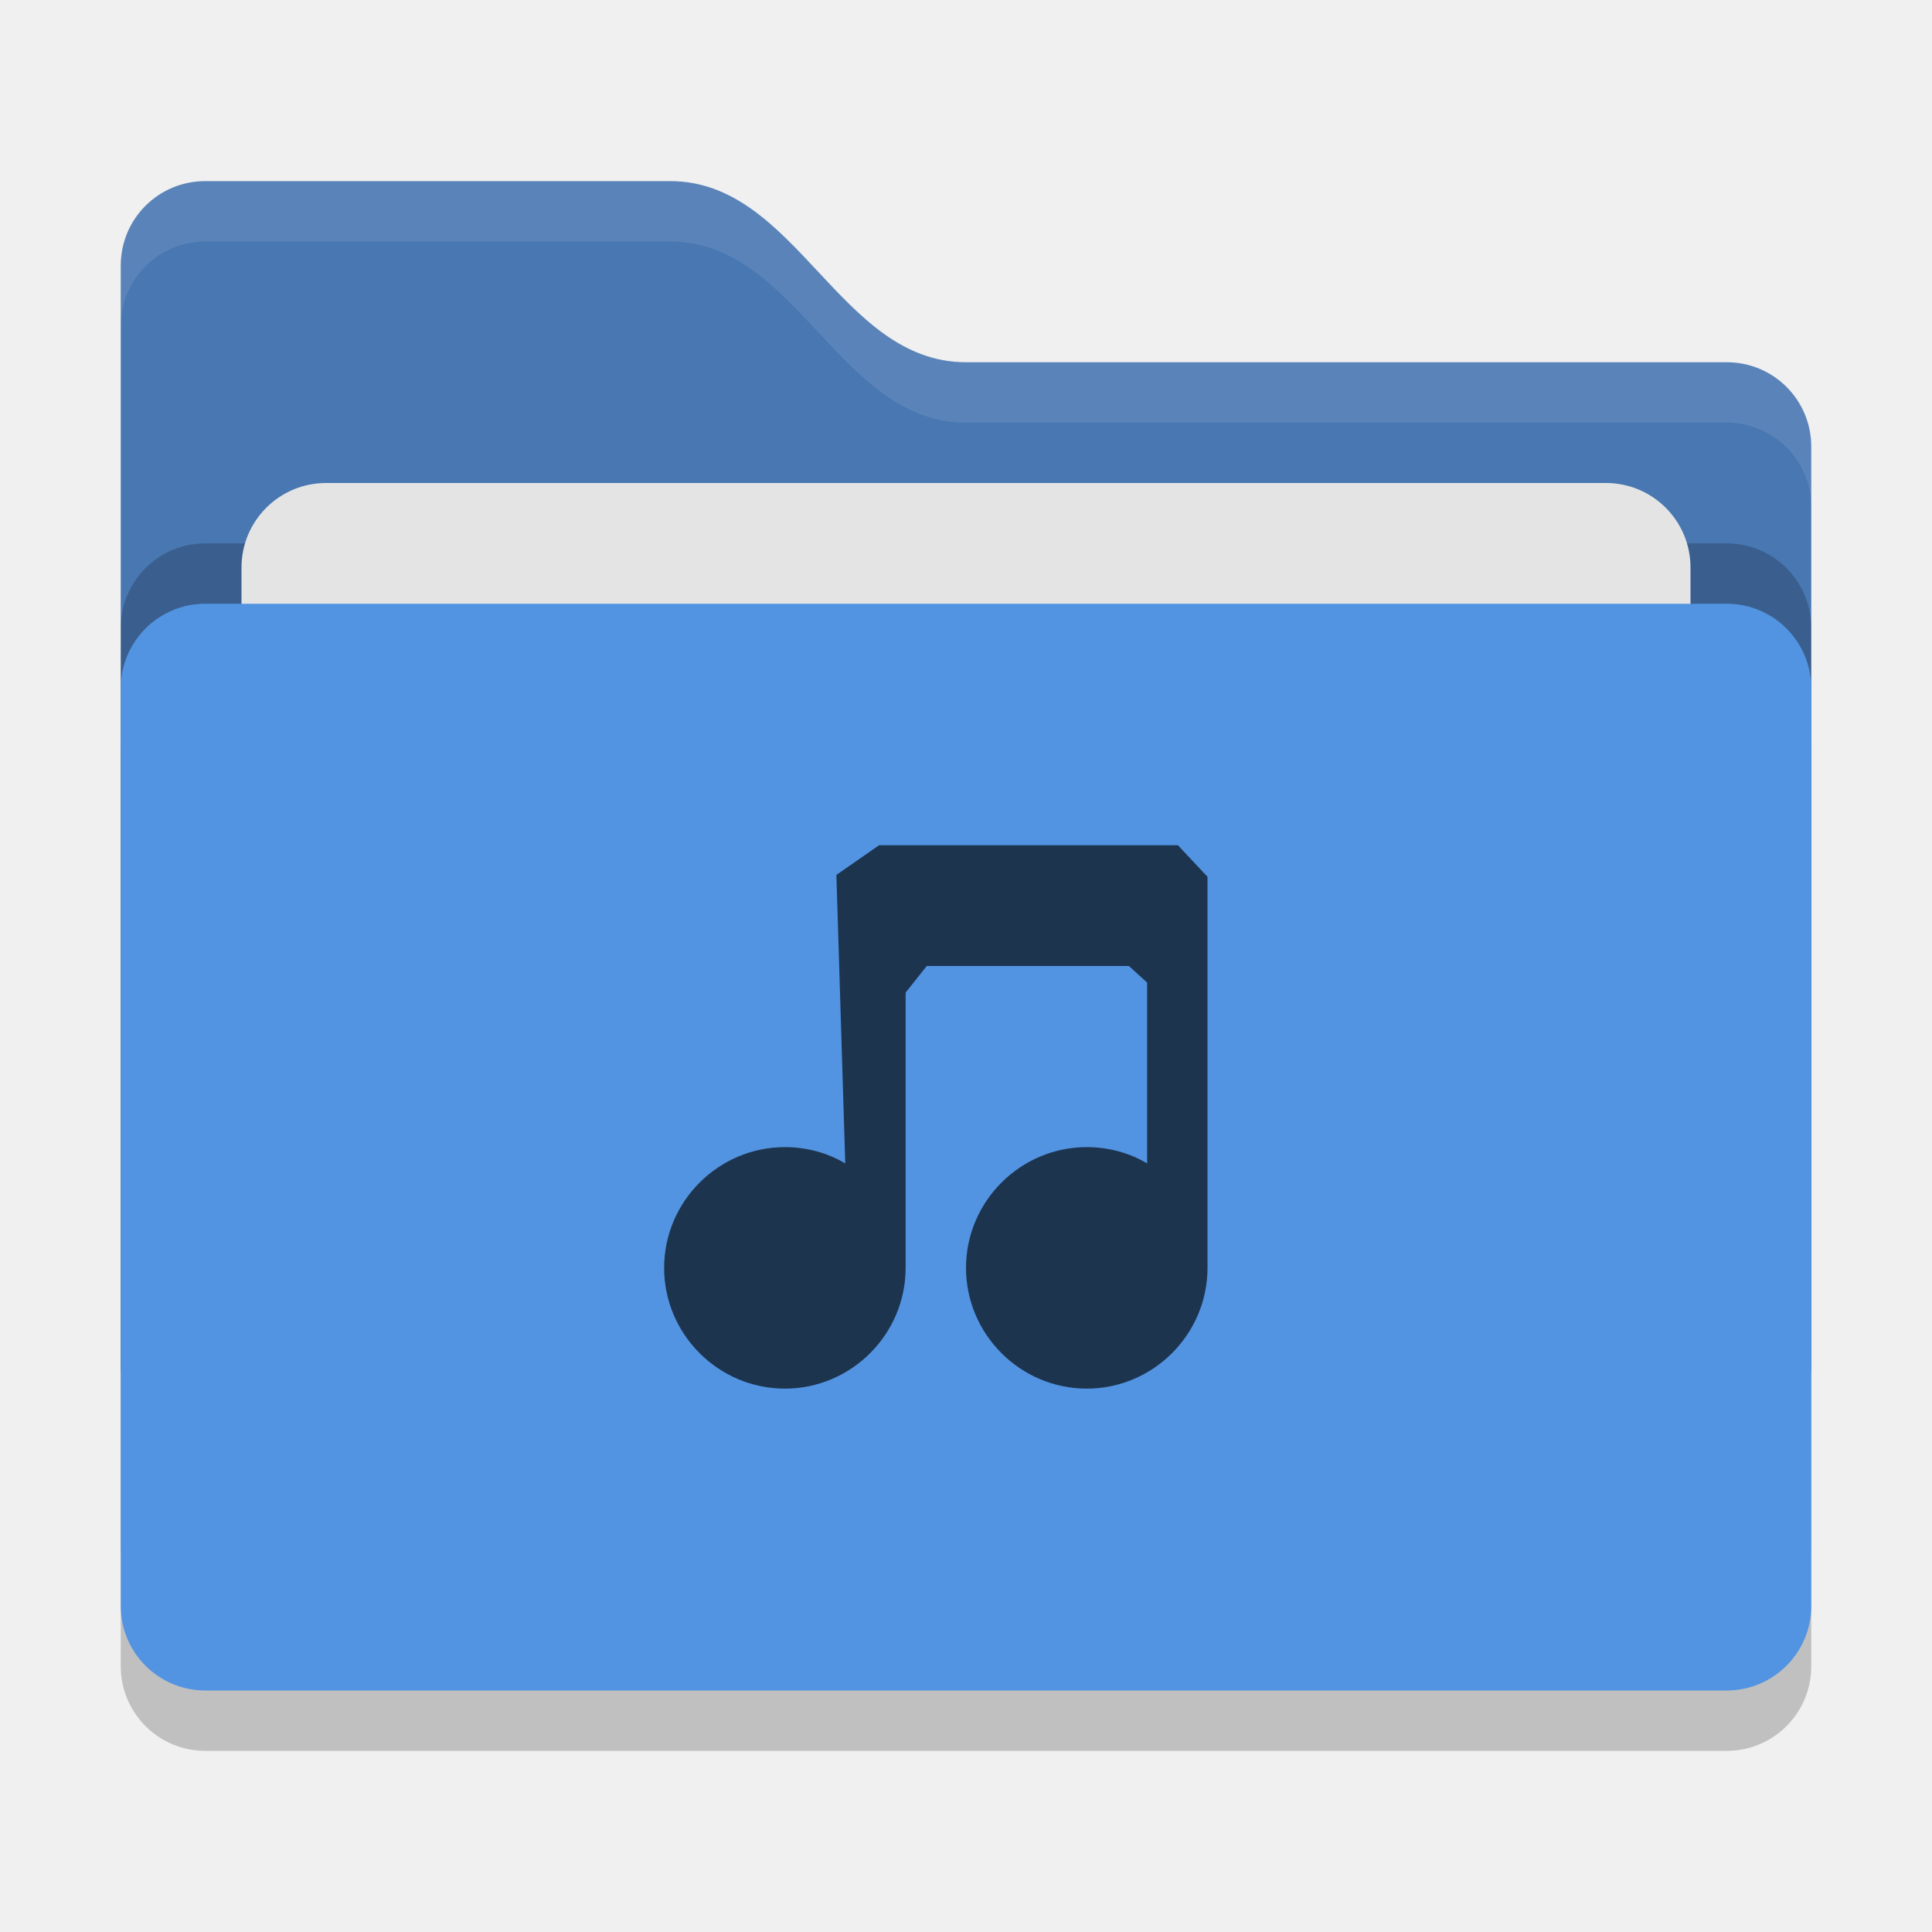
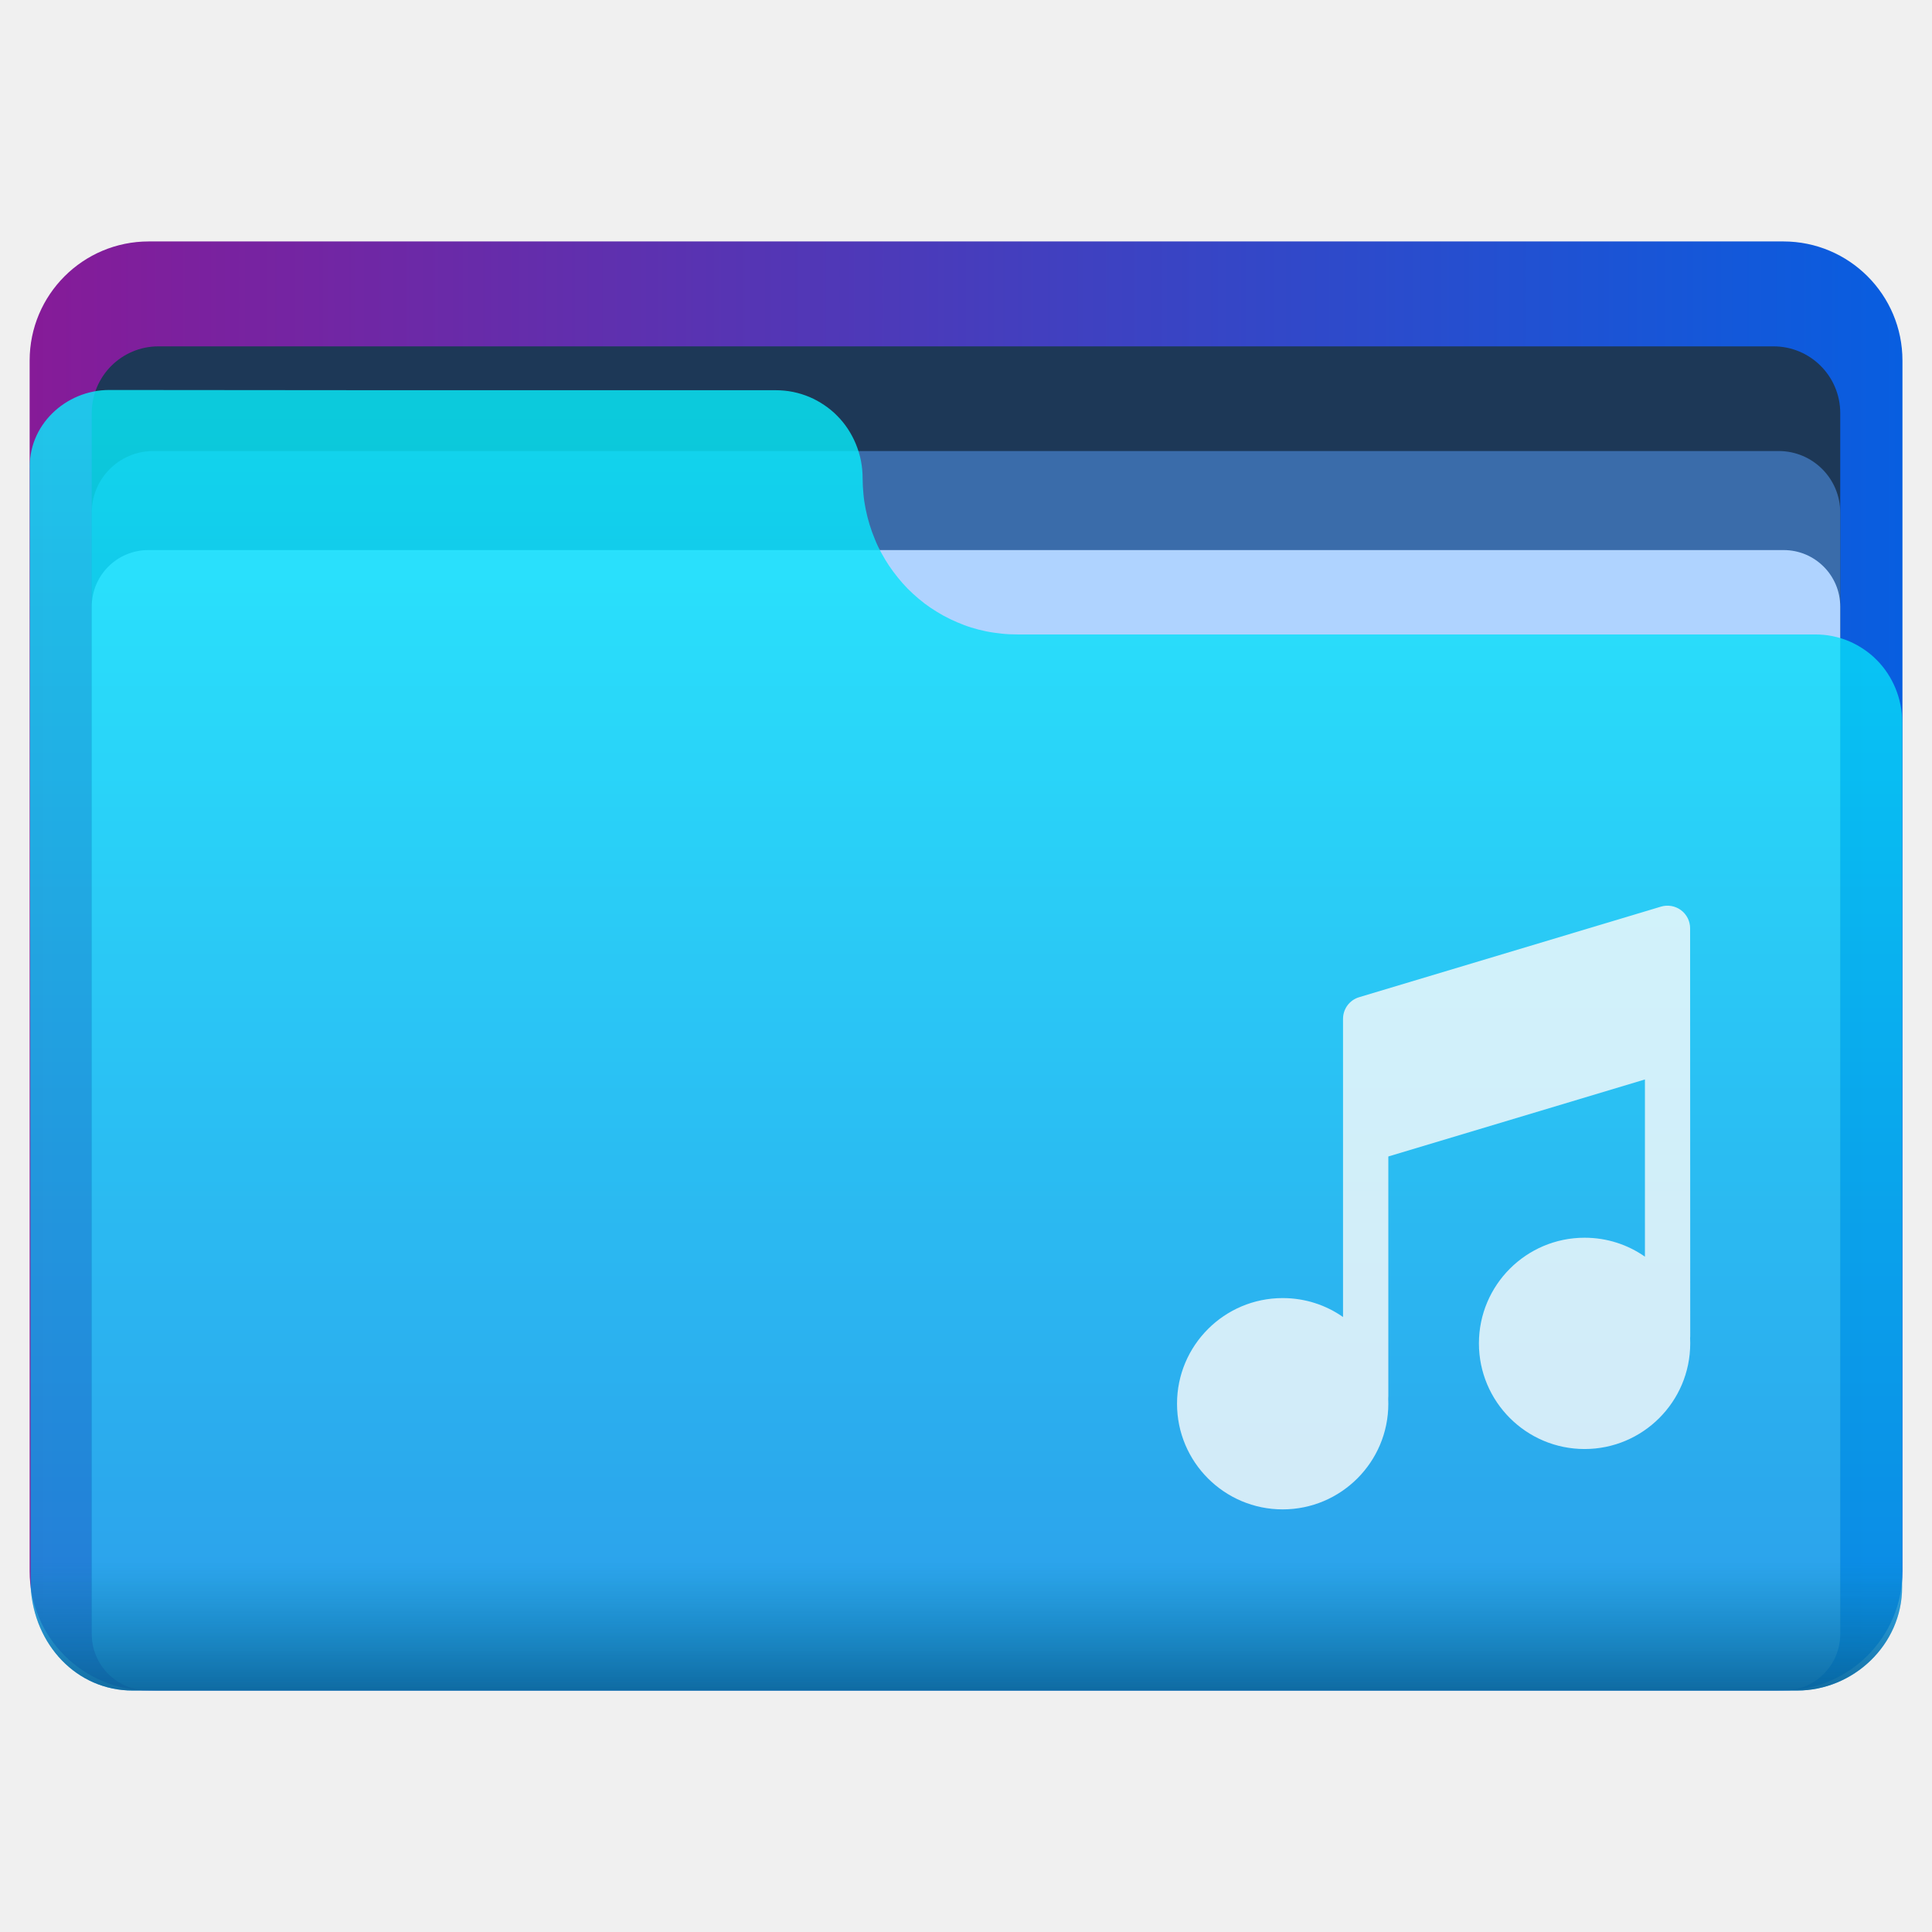
- <svg xmlns="http://www.w3.org/2000/svg" width="32" height="32" version="1" id="svg2746614">
-   <defs id="defs2746618" />
-   <rect style="opacity:0.2" width="28" height="18" x="2" y="11" rx="1.4" ry="1.4" id="rect2746600" />
-   <path style="fill:#4877b1" d="M 2,22.6 C 2,23.376 2.624,24 3.4,24 H 28.6 C 29.376,24 30,23.376 30,22.6 V 7.4 C 30,6.624 29.376,6 28.6,6 H 16 C 13.9,6 13.2,3 11.1,3 H 3.4 C 2.624,3 2,3.624 2,4.4" id="path2746602" />
-   <rect style="opacity:0.2" width="28" height="18" x="2" y="9" rx="1.4" ry="1.4" id="rect2746604" />
-   <rect style="fill:#e4e4e4" width="24" height="11" x="4" y="8" rx="1.4" ry="1.4" id="rect2746606" />
-   <rect style="fill:#5294e2" width="28" height="18" x="2" y="10" rx="1.4" ry="1.4" id="rect2746608" />
-   <path style="opacity:0.1;fill:#ffffff" d="M 3.4,3 C 2.625,3 2,3.625 2,4.4 V 5.4 C 2,4.625 2.625,4 3.4,4 H 11.1 C 13.2,4 13.9,7 16,7 H 28.6 C 29.375,7 30,7.625 30,8.4 V 7.4 C 30,6.625 29.375,6 28.6,6 H 16 C 13.9,6 13.2,3 11.1,3 Z" id="path2746610" />
-   <path style="fill:#1d344f" d="M 14,19.27 C 13.7,19.09 13.35,19 13,19 c -1.1,0 -2,0.9 -2,2 0,1.1 0.9,2 2,2 1.1,0 2,-0.9 2,-2 V 16.44 L 15.35,16 v 0 h 3.348 v 0 L 19,16.275 V 19.27 C 18.7,19.09 18.35,19 18,19 c -1.1,0 -2,0.9 -2,2 0,1.1 0.9,2 2,2 1.1,0 2,-0.9 2,-2 V 14.522 L 19.51,14 v 0 h -4.95 l -0.707,0.491" id="path2746612" />
+ <svg xmlns="http://www.w3.org/2000/svg" width="64" height="64" version="1.1" viewBox="0 0 16.933 16.933">
+   <defs>
+     <style type="text/css" />
+     <style type="text/css" />
+     <linearGradient id="linearGradient60884-3" x1="157.33" x2="247.31" y1="69.985" y2="69.985" gradientTransform="matrix(.18033 0 0 .18033 -28.018 -4.154)" gradientUnits="userSpaceOnUse">
+       <stop stop-color="#861b98" offset="0" />
+       <stop stop-color="#085ee0" offset="1" />
+     </linearGradient>
+     <linearGradient id="linearGradient47593-7" x1="193.68" x2="193.68" y1="43.371" y2="103.22" gradientTransform="matrix(.17854 0 0 .18033 -27.733 -4.154)" gradientUnits="userSpaceOnUse">
+       <stop stop-color="#07effe" offset="0" />
+       <stop stop-color="#0b92e5" offset="1" />
+     </linearGradient>
+     <linearGradient id="linearGradient2806" x1=".707" x2=".707" y1="14.743" y2="3.539" gradientTransform="translate(3.8869)" gradientUnits="userSpaceOnUse">
+       <stop stop-color="#075e91" offset="0" />
+       <stop stop-color="#077faa" stop-opacity="0" offset=".1" />
+       <stop stop-color="#07effe" stop-opacity="0" offset="1" />
+     </linearGradient>
+   </defs>
+   <g transform="matrix(1.0116 0 0 1.0116 -.098288 -.098288)" fill-rule="evenodd" stroke-width=".18">
+     <rect x=".354" y="2.189" width="16.226" height="12.554" ry="1.032" fill="url(#linearGradient60884-3)" style="paint-order:stroke fill markers" />
+     <rect x=".892" y="3.098" width="15.149" height="11.645" ry=".578" fill="#1d3857" style="paint-order:stroke fill markers" />
+     <rect x=".892" y="4.005" width="15.149" height="10.738" ry=".533" fill="#3a6caa" style="paint-order:stroke fill markers" />
+     <rect x=".892" y="4.863" width="15.149" height="9.881" ry=".49" fill="#afd3ff" style="paint-order:stroke fill markers" />
+     <path d="m1.044 3.476c-0.381 0-0.709 0.31-0.688 0.695 0 3.226 0.007 6.427 0.007 9.679 0.03 0.494 0.395 0.894 0.885 0.894h14.418c0.49 0 0.911-0.399 0.911-0.894l1.51e-4 -4.437c0-0.063 7.22e-4 -0.118 7.22e-4 -0.181v-2.875c0-0.053-0.005-0.104-0.015-0.154-0.01-0.05-0.025-0.098-0.044-0.144-0.019-0.046-0.042-0.089-0.069-0.13-0.027-0.041-0.058-0.079-0.092-0.113-0.034-0.035-0.072-0.066-0.112-0.093s-0.083-0.051-0.128-0.07c-0.045-0.019-0.093-0.034-0.142-0.044-0.049-0.01-0.1-0.015-0.153-0.015h-6.91c-0.047 0-0.092-0.002-0.138-0.007-0.045-0.005-0.09-0.011-0.134-0.02-0.044-0.009-0.087-0.02-0.129-0.033-0.042-0.013-0.083-0.029-0.123-0.046-0.04-0.017-0.079-0.036-0.118-0.057-0.038-0.021-0.075-0.044-0.111-0.068-0.036-0.024-0.07-0.05-0.103-0.078-0.033-0.028-0.065-0.057-0.095-0.087-0.03-0.031-0.059-0.063-0.086-0.097s-0.053-0.068-0.077-0.104c-0.024-0.036-0.046-0.073-0.067-0.112-0.021-0.038-0.04-0.078-0.056-0.119-0.017-0.041-0.032-0.082-0.045-0.125-0.013-0.043-0.024-0.086-0.033-0.13-0.009-0.044-0.016-0.089-0.02-0.135-0.004-0.044-0.007-0.089-0.007-0.135 0-0.053-0.005-0.104-0.015-0.154-0.01-0.05-0.025-0.098-0.044-0.144-0.019-0.046-0.042-0.089-0.069-0.13-0.027-0.041-0.058-0.079-0.092-0.113-0.034-0.035-0.072-0.066-0.112-0.093-0.04-0.027-0.083-0.051-0.128-0.07-0.045-0.019-0.093-0.034-0.142-0.044-0.049-0.01-0.1-0.015-0.153-0.015h-3.393z" fill="url(#linearGradient47593-7)" opacity=".8" style="paint-order:stroke fill markers" />
+     <path d="m1.044 3.476c-0.381 0-0.709 0.31-0.688 0.695 0 3.226 0.007 6.427 0.007 9.679 0.03 0.494 0.395 0.894 0.885 0.894h14.418c0.49 0 0.911-0.399 0.911-0.894l1.51e-4 -4.437c0-0.063 7.22e-4 -0.118 7.22e-4 -0.181v-2.875c0-0.053-0.005-0.104-0.015-0.154-0.01-0.05-0.025-0.098-0.044-0.144-0.019-0.046-0.042-0.089-0.069-0.13-0.027-0.041-0.058-0.079-0.092-0.113-0.034-0.035-0.072-0.066-0.112-0.093s-0.083-0.051-0.128-0.07c-0.045-0.019-0.093-0.034-0.142-0.044-0.049-0.01-0.1-0.015-0.153-0.015h-6.91c-0.047 0-0.092-0.002-0.138-0.007-0.045-0.005-0.09-0.011-0.134-0.02-0.044-0.009-0.087-0.02-0.129-0.033-0.042-0.013-0.083-0.029-0.123-0.046-0.04-0.017-0.079-0.036-0.118-0.057-0.038-0.021-0.075-0.044-0.111-0.068-0.036-0.024-0.07-0.05-0.103-0.078-0.033-0.028-0.065-0.057-0.095-0.087-0.03-0.031-0.059-0.063-0.086-0.097s-0.053-0.068-0.077-0.104c-0.024-0.036-0.046-0.073-0.067-0.112-0.021-0.038-0.04-0.078-0.056-0.119-0.017-0.041-0.032-0.082-0.045-0.125-0.013-0.043-0.024-0.086-0.033-0.13-0.009-0.044-0.016-0.089-0.02-0.135-0.004-0.044-0.007-0.089-0.007-0.135 0-0.053-0.005-0.104-0.015-0.154-0.01-0.05-0.025-0.098-0.044-0.144-0.019-0.046-0.042-0.089-0.069-0.13-0.027-0.041-0.058-0.079-0.092-0.113-0.034-0.035-0.072-0.066-0.112-0.093-0.04-0.027-0.083-0.051-0.128-0.07-0.045-0.019-0.093-0.034-0.142-0.044-0.049-0.01-0.1-0.015-0.153-0.015h-3.393z" fill="url(#linearGradient2806)" opacity=".8" style="paint-order:stroke fill markers" />
+   </g>
+   <g fill="#fbfbfb" opacity=".8" stroke-width=".265">
+     <circle cx="-330.35" cy="-328.38" r="0" />
+     <circle cx="-312.11" cy="-326.25" r="0" />
+     <circle cx="-306.02" cy="-333.07" r="0" />
+     <circle cx="-308.84" cy="-326.01" r="0" />
+     <circle cx="-328.8" cy="-330.45" r="0" />
+     <g transform="translate(.000295 -.00033978)">
+       <circle cx="-330.35" cy="-328.38" r="0" />
+       <circle cx="-312.11" cy="-326.25" r="0" />
+       <circle cx="-306.02" cy="-333.07" r="0" />
+       <circle cx="-308.84" cy="-326.01" r="0" />
+       <circle cx="-328.8" cy="-330.45" r="0" />
+     </g>
+     <path d="m14.813 8.136c0-0.063-0.03-0.122-0.08-0.159-0.05-0.037-0.115-0.049-0.175-0.031l-2.646 0.794c-0.084 0.025-0.141 0.102-0.141 0.19v2.613c-0.15-0.105-0.332-0.166-0.529-0.166-0.511 0-0.926 0.415-0.926 0.926s0.415 0.926 0.926 0.926 0.926-0.415 0.926-0.926c0-0.015-3.65e-4 -0.03-0.001-0.045 7.2e-4 -0.007 0.001-0.014 0.001-0.021v-2.101l2.249-0.675v1.553c-0.15-0.105-0.332-0.166-0.529-0.166-0.511 0-0.926 0.415-0.926 0.926s0.415 0.926 0.926 0.926 0.926-0.415 0.926-0.926c0-0.015-3.7e-4 -0.03-0.001-0.045 7.14e-4 -0.007 0.001-0.014 0.001-0.021z" />
+   </g>
</svg>
